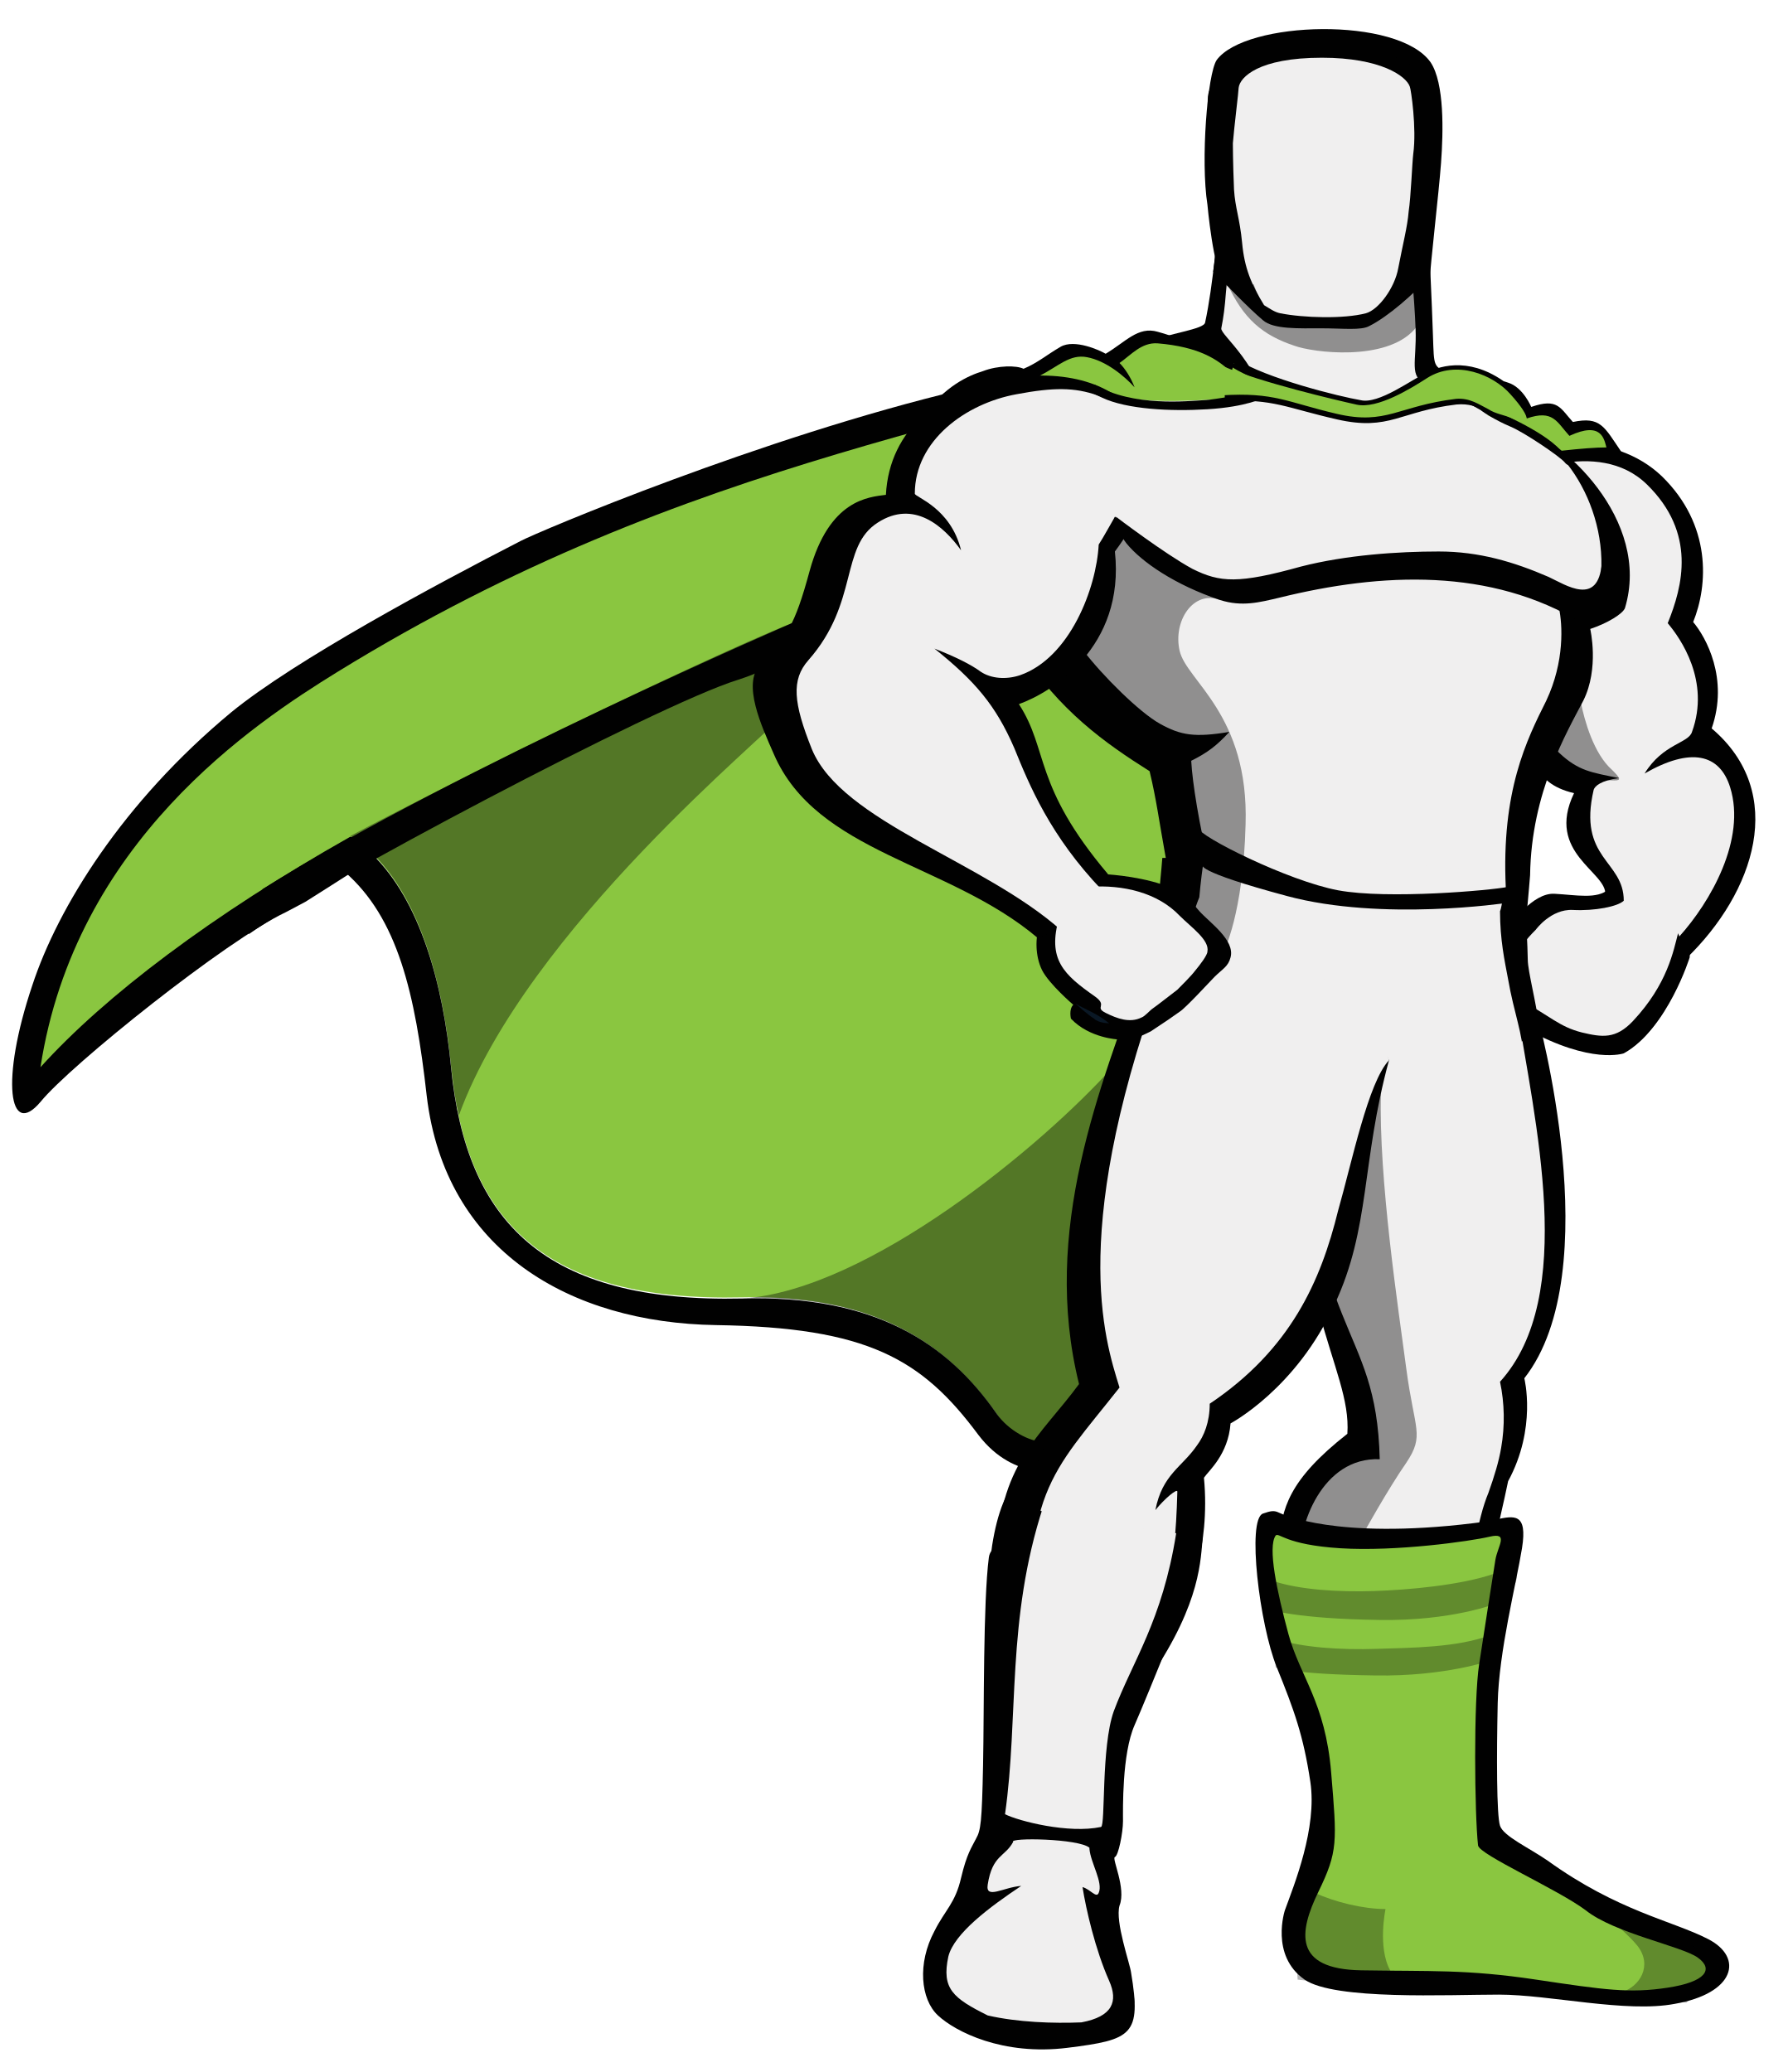
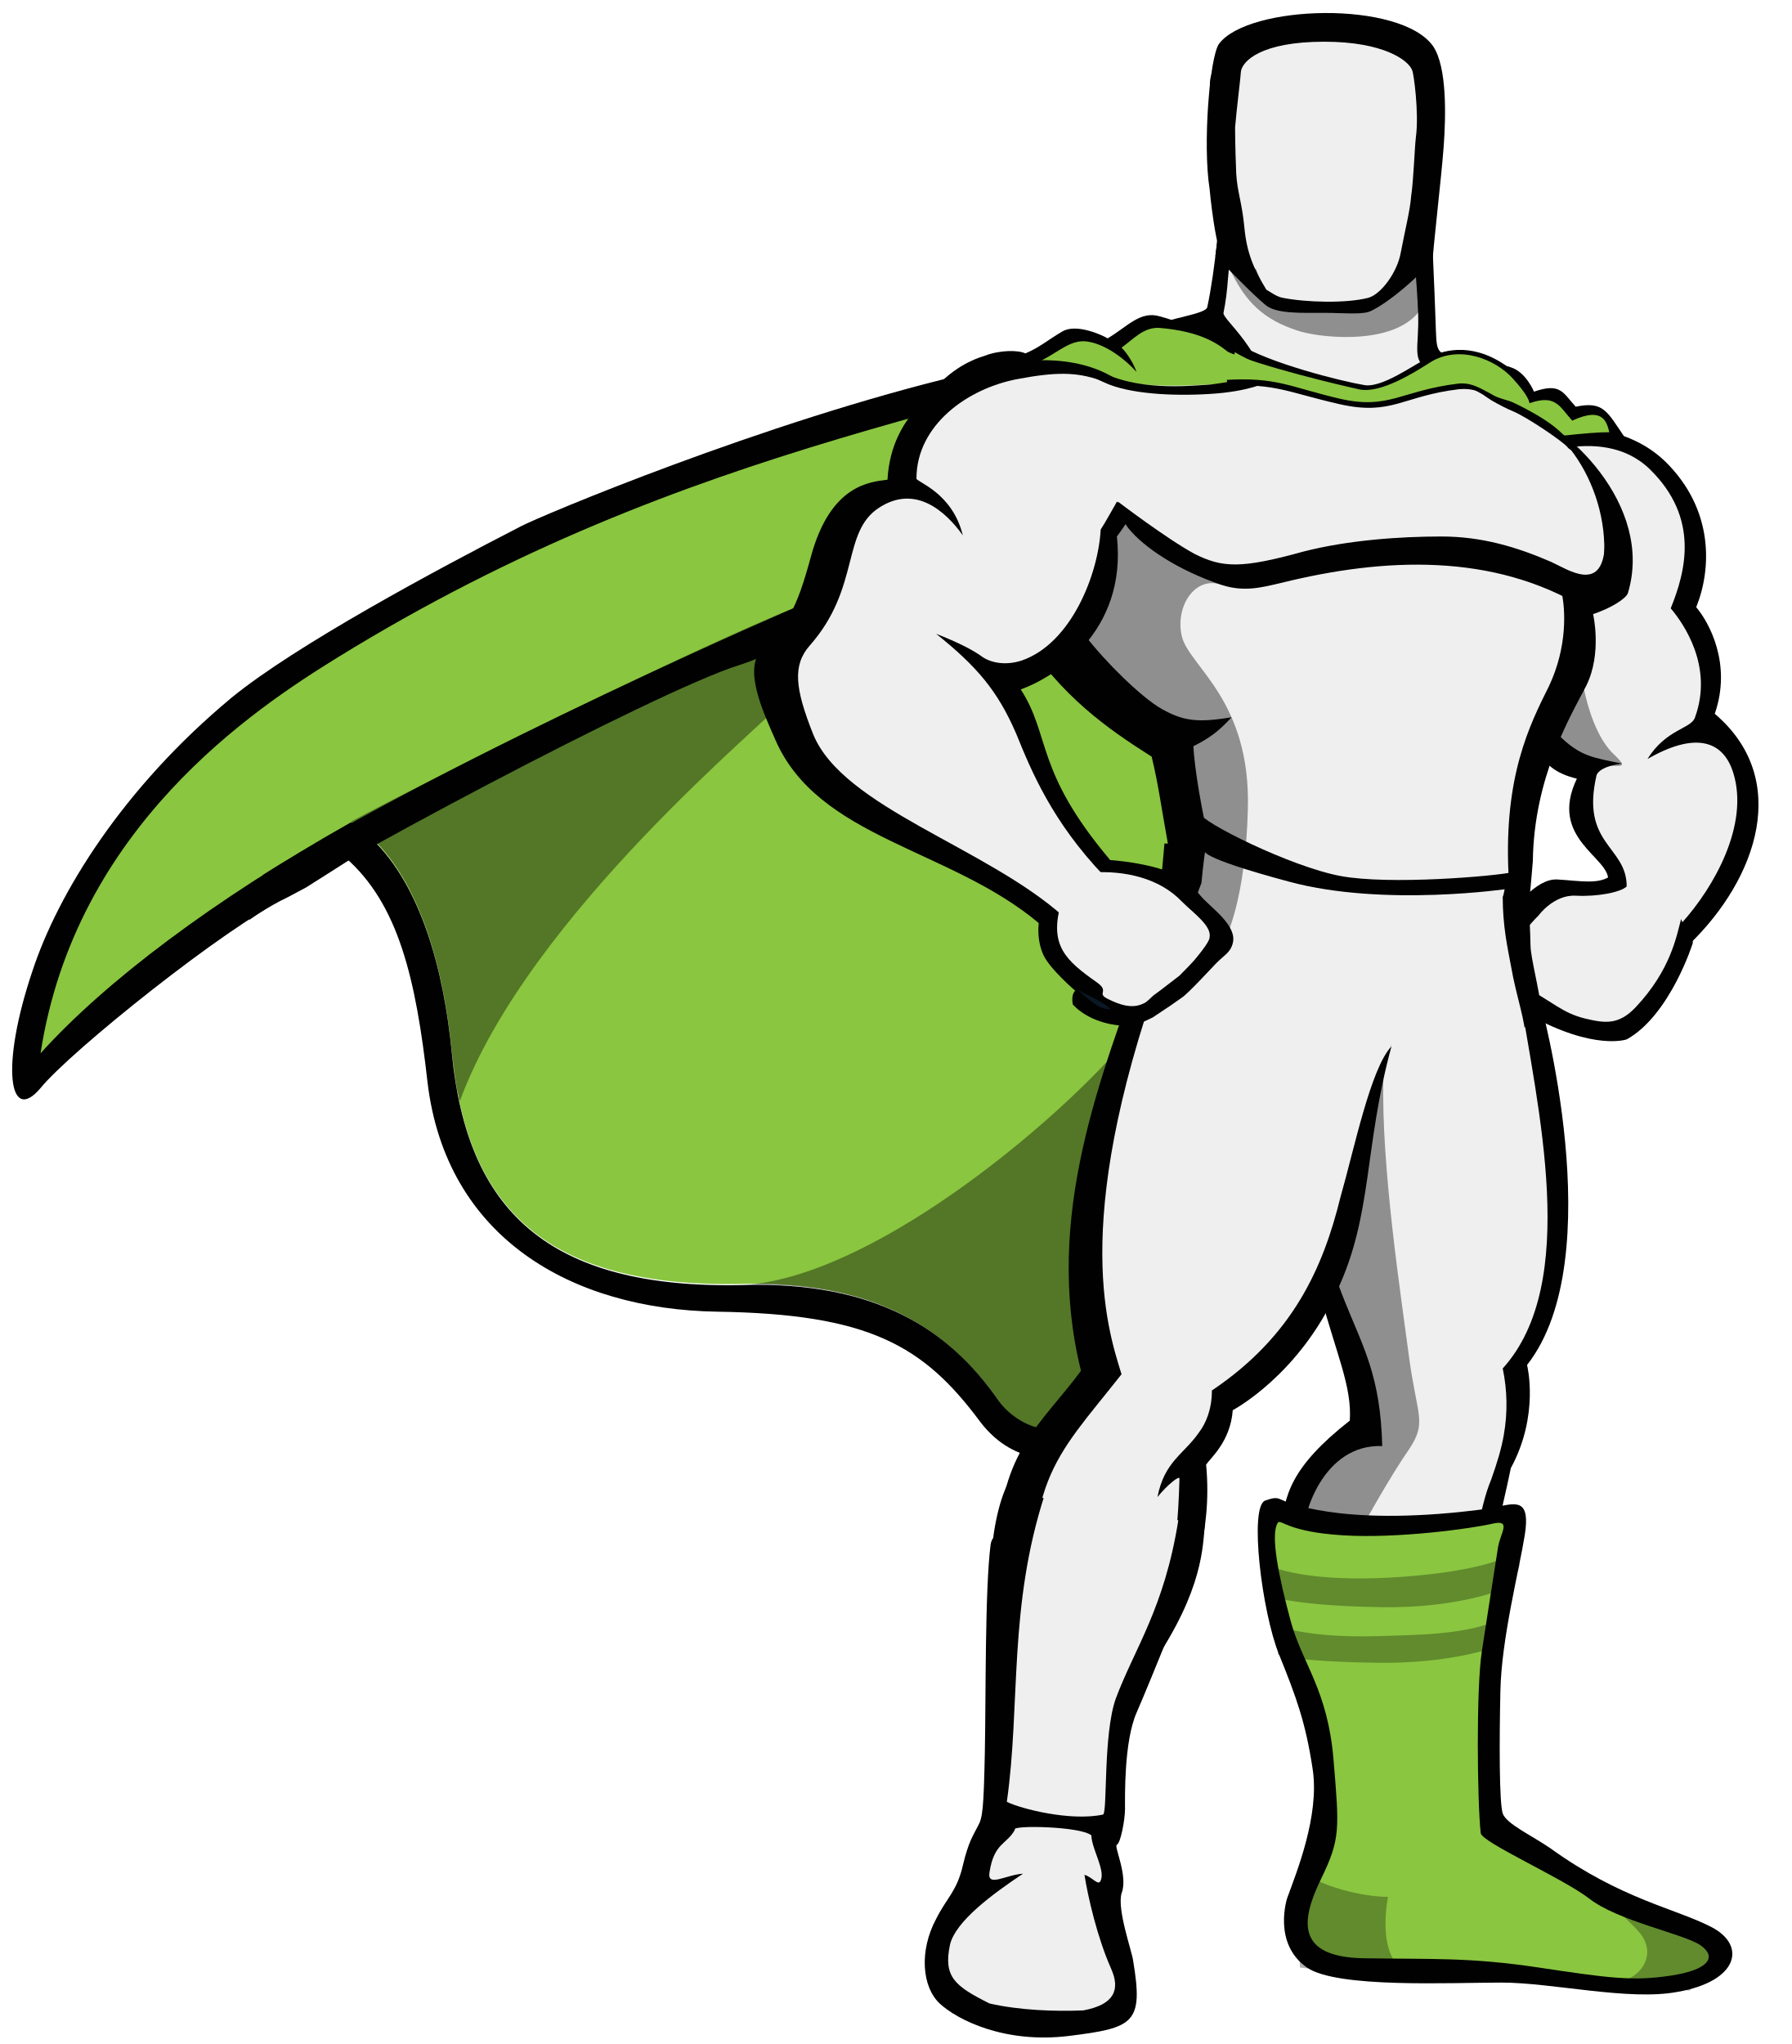
- <svg xmlns="http://www.w3.org/2000/svg" height="2500" viewBox="-2.138 -2.29 314.9 359.304" width="2157">
+ <svg xmlns="http://www.w3.org/2000/svg" viewBox="-2.138 -2.29 314.9 359.304">
  <path d="m48.173 155.568c-10.389 4.887-37.886 26.886-43.182 33.404-5.5 6.518-7.129-3.666-1.426-20.572 4.48-13.647 15.888-32.183 35.034-48.07 11.202-9.166 35.849-22.405 50.921-30.146 3.056-1.63 42.571-18.332 77.809-26.683 3.056-.815-3.666 5.092-4.685 8.351-5.296 15.48-111.01 81.882-111.01 81.882zm148.894 186.78c1.833 10.999.204 11.814-11.202 13.24-11.407 1.426-19.758-2.852-22.813-5.703-3.056-2.853-3.666-9.166-.611-14.869 1.834-3.667 3.667-4.889 4.686-9.37 1.018-4.277 1.833-5.296 2.647-6.925.814-1.427 1.019-2.853 1.222-12.833.204-9.98 0-28.72 1.019-36.663 1.019-8.147 36.257 3.666 36.257 3.666s-8.352 20.776-10.592 25.868c-2.241 5.093-2.037 14.869-2.037 16.906s-.814 6.11-1.426 6.314c-.611.203 2.037 5.499.814 8.555-.815 2.852 1.833 10.185 2.036 11.814zm13.444-311.437c-1.223-7.74 0-23.018 1.629-25.461 5.093-6.926 31.979-7.74 37.683.407 2.444 3.666 2.24 12.221 1.833 17.721-.407 5.499-1.833 17.313-2.037 21.184-.203 2.852-29.738 7.332-36.256-.408-1.834-2.036-2.852-13.443-2.852-13.443zm59.884 291.679c12.425 8.963 21.998 10.592 28.312 13.851 6.314 3.26 4.685 9.574-5.907 11.407-8.555 1.629-21.998-1.63-30.96-1.63s-28.924 1.019-34.22-2.647c-6.11-4.277-3.463-12.222-3.463-12.222 1.63-4.48 5.703-14.462 4.481-22.609s-2.852-12.628-5.907-20.165c-3.055-7.536-5.295-26.071-2.443-27.09s2.036 0 5.703.814c3.666.814 7.74 2.037 15.684 2.037s16.702-1.223 19.758-1.833c3.055-.611 5.499-1.223 4.48 5.092-1.018 6.314-4.073 18.128-4.277 27.294-.203 9.166-.203 19.758.408 21.591.61 1.833 5.092 3.87 8.351 6.11z" fill="#010101" />
  <path d="m226.806 51.28c-22.405 19.351-65.791 24.646-130.155 49.496-16.499 6.314-60.495 25.257-71.087 45.015 35.645-20.572 48.885 7.74 51.736 36.867 2.647 27.294 16.295 41.553 51.329 40.737 36.053-.814 47.052 20.165 57.032 44.812 19.35-94.308 50.311-112.639 70.271-128.73 42.368-34.424-9.776-95.123-29.126-88.197z" fill="#8ac640" />
  <path d="m226.806 51.28c-53.773 18.739-106.936 23.424-169.467 61.921-14.869 9.166-46.237 29.941-52.348 69.661 22.812-25.258 75.567-57.032 140.136-77.197 32.59-10.185 56.422-16.906 85.345-28.109-2.036-13.037-2.036-18.129-3.666-26.276z" fill="#8ac640" />
  <path d="m295.448 162.9s-3.87 13.24-11.61 17.518c0 0-5.703 2.037-17.109-4.277-3.259-1.833-5.703-8.147-5.5-10.185.204-4.889 3.259-7.129 3.259-7.129s3.26-5.5 7.129-5.296c3.871.203 10.389.814 12.426-1.019 1.832-2.037 11.813 3.666 11.405 10.388zm-83.104-128.119s-.814 10.389-2.24 16.906c-.204 1.223-6.314 1.833-10.796 3.667 8.555 24.442 60.088 24.238 66.81 12.221-3.259-2.24-9.777-5.703-12.832-6.925-3.056-1.223-2.852-1.019-3.056-6.722-.203-5.704-.611-16.295-1.019-19.147-.407-2.852-31.979-2.852-36.867 0z" fill="#010101" />
  <path d="m214.381 34.781s0 5.907-.611 11.61c-.203 2.648-.407 4.277-.814 6.314-.204 1.223 6.925 6.11 8.962 16.906 9.777 21.794 32.387 10.999 41.756.611-3.259-2.241-8.555-5.296-14.665-7.74-3.056-1.223-1.63-3.87-1.833-9.573-.204-5.703-1.019-14.055-1.426-17.11-.409-3.055-26.48-3.87-31.369-1.018z" fill="#f0efef" />
  <g fill="#010101">
    <path d="m212.344 34.781s-.204 3.667-.814 7.944c2.647 2.647 6.11 6.314 8.759 8.555 1.833 1.63 6.313 1.426 10.388 1.426 3.666 0 6.925.407 8.351-.407 3.26-1.63 7.944-5.703 10.592-8.759-.203-3.666-.407-7.129-.61-8.759-.206-2.852-31.778-2.852-36.666 0z" />
    <path d="m230.88 50.261c-2.445 0-5.297-.203-7.537-.611-1.019-.203-2.037-.814-2.852-1.222-1.426-1.019-2.852-2.24-4.48-3.463-3.26-2.444-3.463-3.87-3.463-4.48 1.426-12.833-.408-23.628-.408-23.628s-1.426-5.5 6.314-6.926 12.425-1.629 12.425-1.629 4.889 0 12.425 1.629c7.74 1.426 6.314 6.926 6.314 6.926s-1.833 10.795-.407 23.628c0 .61-.203 2.036-3.463 4.48-2.852 2.037-5.092 4.277-7.332 4.685-2.241.408-5.093.611-7.536.611z" />
    <path d="m230.88 3.006c-13.443 0-16.092 3.666-19.962 7.74-.814 1.018-.204 7.129 1.223 20.165h1.833s-1.223-3.667-1.019-7.944 1.019-4.073.407-5.092c-.814-1.223-2.444-3.26 1.223-5.296 3.666-2.037 9.369 1.629 16.295 1.833 6.925-.204 12.832-3.87 16.498-1.833 3.666 2.036 2.037 4.073 1.223 5.296-.815 1.222.203.814.407 5.092.203 4.277-1.019 7.944-1.019 7.944h1.833c1.222-13.036 2.037-18.739 1.426-19.758-3.463-4.481-6.925-7.944-20.368-8.147zm64.568 160.505s-3.87 12.425-11.406 16.702c-1.63-.814-1.426-2.036-2.852-3.87-.408-.61-1.834-1.019-2.444-1.629-.611-.611-.407-1.63-1.426-2.444-.815-.815-1.426-.204-2.241-.815-.814-.814-1.019-1.833-1.629-2.443-.408-.408-2.037-.611-2.444-1.019-1.019-1.019-9.98-2.852-9.573-4.889.814-3.056 2.444-5.296 2.444-5.296s3.87-5.703 7.739-5.5c3.87.204 7.537 1.019 9.574-.814 2.241-2.038 14.87 5.499 14.258 12.017z" />
    <path d="m268.969 73.482s12.832-3.056 21.591 5.296c8.759 8.555 8.147 19.146 5.5 25.664 2.24 2.648 6.314 9.98 3.259 18.739 13.443 11.406 7.536 28.924-4.481 40.534 0 0-2.852-10.592-14.258-11.203.407-4.073-10.592-7.333-5.5-17.925-7.74-1.833-7.536-7.129-8.758-13.646-1.019-6.519 2.647-47.459 2.647-47.459z" />
  </g>
  <path d="m264.284 79.185s14.869-7.536 23.628 1.019c8.758 8.555 6.313 17.924 3.666 24.442 2.24 2.647 7.536 10.185 4.277 19.146-.611 2.037-5.092 2.037-8.352 7.333 8.147-4.686 13.24-3.463 15.073 2.443 2.852 9.166-3.463 20.165-8.962 26.276 0-.204-.204-.408-.204-.611-.814 3.056-1.833 8.962-7.943 15.48-3.056 3.259-5.5 2.852-8.963 2.037-4.073-1.019-5.499-2.853-11.202-5.907-3.259-1.833-1.426-4.074-1.426-5.907 0-.407.407-1.019 1.019-1.833.407-1.019 1.629-2.647 3.462-4.481 0 0 2.648-3.666 6.519-3.463 3.87.204 7.943-.61 8.962-1.629 0-7.129-8.147-7.333-5.296-19.554.204-.611 1.223-1.63 4.481-2.037-4.889-1.019-7.129-1.223-10.592-4.481-2.444-2.24-4.277-5.092-4.889-8.758-1.221-6.314-3.258-39.515-3.258-39.515z" fill="#f0efef" />
  <path d="m221.306 66.353c-1.222-1.63-7.536-9.777-19.554-13.036-3.463-1.019-5.703 1.833-9.165 3.87-1.019-.611-5.5-2.648-7.944-1.223s-4.073 2.852-6.518 3.87c-1.223-.611-4.481-.611-7.129.407-2.648.815-6.722 2.648-10.592 7.944-2.444 8.759 43.181 2.24 43.181 2.24z" fill="#010101" />
  <path d="m221.714 66.353c-6.519-2.241-5.5-9.777-19.962-10.999-2.852-.204-4.685 2.036-6.722 3.462 1.019 1.019 2.037 2.648 2.648 4.277-1.833-2.036-5.092-4.685-8.352-5.296-3.055-.61-5.092 1.63-8.351 3.26.61.61 1.222 1.629 2.036 2.852-2.852-1.833-4.888-2.444-8.758-1.019-2.648.814-7.74 3.055-11.61 8.555-2.444 8.759 41.145-1.019 41.145-1.019z" fill="#8ac640" />
  <path d="m260.007 69.612s0-2.241-.204-4.277c0-.407-1.629-1.426-1.629-1.833l-.407-.408s3.259-1.833 5.703-.814c2.647.814 4.073 4.277 4.073 4.277 4.685-1.629 5.092.204 7.333 2.648 4.889-1.019 5.499.814 8.555 5.296 0 0-3.666-.611-10.795.61-6.926 1.018-12.629-5.703-12.629-5.499z" fill="#010101" />
  <path d="m259.192 68.593s1.222-1.019.814-1.223c2.24-1.222 5.296-2.647 6.722 1.223 4.685-1.63 5.296.611 7.536 3.056 5.703-2.648 6.11.61 6.518 2.036-1.833 0-4.48.204-8.147.611-6.925 1.019-13.647-5.907-13.443-5.703z" fill="#8ac640" />
  <path d="m189.939 63.501s11.61 4.073 21.387 3.462c9.777-.814 26.479-1.629 35.441 3.667 0 0 9.166-3.26 17.721-1.019 8.556 2.24 24.239 16.906 19.555 32.386-.408 1.019-3.056 2.648-6.111 3.667 0 0 1.63 6.925-1.222 12.628-2.852 5.5-9.166 16.092-9.37 30.757-.203 2.444-.61 7.536-1.018 9.98-15.888-.61-40.33-6.518-64.365-6.11.203-2.647.407-4.277.611-6.925h.61c-1.222-6.722-1.629-10.185-2.852-15.277-7.74-4.888-15.888-10.591-22.812-21.387-6.722-10.796 12.425-45.829 12.425-45.829zm78.623 109.991s12.629 45.219-2.24 64.162c0 0 2.24 8.758-2.852 18.128-.815 4.073-1.834 7.74-2.444 11.813-2.648 16.906-7.13 24.035-8.352 51.125l-12.222-.203s-1.426-19.554-5.703-29.942c-2.443-5.906-12.018-13.851-11.609-21.794.407-6.111 1.629-11.203 12.018-19.351.814-11.813-11-23.017-9.166-67.013z" fill="#010101" />
  <path d="m264.896 171.658c3.259 20.776 10.795 51.533-2.852 66.605a30.712 30.712 0 0 1 .203 11.61c-.407 2.444-1.222 5.092-2.24 7.943-2.037 4.889-2.852 12.018-3.463 16.295-2.648 16.906-2.648 17.722-3.87 44.812l-12.222-.204s-1.426-19.554-5.703-29.941c-2.443-5.907-7.536-10.999-7.943-18.943-.407-6.11 3.87-18.331 14.055-17.924-.611-24.646-12.018-19.758-15.073-71.087zm-74.957-108.157s4.481 1.426 9.369 1.833c4.889.407 10.185 0 14.869-.204 9.777-.814 23.628-1.833 32.794 3.463 0 0 5.092-1.63 10.592-1.223 2.444.204 4.889 2.241 7.74 3.056 8.962 2.24 17.517 17.109 13.646 30.553-.407 1.019-3.259 0-6.518 1.019.61 2.852 1.019 9.37-2.241 16.295-3.462 6.926-7.943 15.888-7.129 32.998-21.387-1.019-30.96-2.444-52.144-3.463-1.833-7.537-3.056-15.073-3.259-18.943 2.852-1.426 4.48-2.647 6.722-5.092-6.11 1.019-8.555.611-12.222-1.426-3.666-2.037-10.184-8.555-13.443-12.832-.407-.408-2.647 6.313-7.739 6.518-1.834-2.648 5.906-10.185 4.48-13.036-5.091-10.389 4.483-39.516 4.483-39.516z" fill="#f0efef" />
  <path d="m266.524 154.752s.407 7.333.407 9.166c0 2.037 1.63 8.147 1.833 10.999-2.24 3.87-12.017 12.629-29.738 15.888-17.517 3.666-40.737-23.831-40.737-23.831.611-2.648 2.648-10.389 4.074-14.462.204-.407.611-1.426.611-1.833 1.834-2.648 63.55 4.073 63.55 4.073z" fill="#010101" />
  <path d="m262.044 155.364c0 5.092.814 8.759 1.426 12.018 1.018 5.907 2.647 9.777 2.647 13.647 0 11.813-15.48 9.776-28.517 10.184-17.517 3.667-32.386-23.831-32.386-23.831 1.222-4.685 2.037-9.98 3.87-14.462.203-2.444.611-5.499.814-6.925 24.85 0 42.367 1.426 52.552 2.443.408 2.241.001 6.111-.406 6.926z" fill="#f0efef" />
  <path d="m242.489 181.639s-10.795-24.035-43.182-16.905c-7.739 21.794-18.128 46.848-11.406 73.938-6.722 9.166-14.462 14.259-14.462 31.164 0 16.906.815 19.758.815 19.758l23.831 1.223s7.74-9.98 10.795-20.776c.815-3.056 1.63-8.555 1.019-14.869.814-1.222 4.277-4.073 4.685-9.573 0 0 11.61-6.11 18.332-20.979 6.315-13.446 4.685-25.056 9.573-42.981z" fill="#010101" />
  <path d="m242.489 181.639c-.61-2.24-8.758-24.238-38.904-17.721-17.72 47.256-11.202 66.81-8.555 75.364-12.018 15.276-17.517 18.535-15.072 49.496h15.888c7.332-11.61 8.962-15.888 9.369-31.164 0-.611-2.24 1.222-3.87 3.259 1.223-6.314 4.685-7.536 7.333-11.406 1.222-1.63 2.24-4.074 2.24-7.333 14.258-9.573 19.554-21.591 22.609-34.016 2.445-8.554 5.296-22.609 8.962-26.479z" fill="#f0efef" />
  <g fill="#010101">
    <path d="m192.179 148.846s5.5.203 10.389 1.833c4.685 1.629 4.685 2.647 6.518 4.685s6.314 5.092 5.5 8.147c-.408 1.63-1.426 2.037-2.852 3.463-.611.611-5.093 5.499-6.111 6.11-.611.407-1.426 1.019-2.037 1.426l-3.055 2.037c-2.037 1.019-3.463 1.63-5.703 1.426 0 0-5.092-.204-8.352-3.666 0 0-.407-1.63.408-2.444 0 0-4.278-3.667-5.5-6.111-1.223-2.443-1.223-5.906-.407-7.739.407-1.835 8.35-6.927 11.202-9.167zm5.093 198.187-.611 5.093s-1.833 2.24-15.48 2.037c-13.851-.204-17.517-4.481-18.739-6.722l-.814-5.296s2.648-3.87 3.259-3.87c4.481.407 19.758 6.518 30.35 8.147 1.016 0 1.219.407 2.035.611zm29.534-10.388c0 2.24-.204 2.24-.204 4.481 2.444 1.833 8.556 2.852 20.165 2.647 16.906-.407 32.59 5.093 51.736 1.833l.204-3.666-1.833-.203-67.828-5.5z" />
    <path d="m241.675 343.774h5.092c11-.407 21.388 2.037 32.59 2.648 5.907-.204 13.24-1.63 12.629-5.907l-57.847-4.889c-3.463 3.87-.816 7.129 7.536 8.148zm-66.402-85.752c1.833 1.222 14.258 8.555 34.423 7.536-.408 3.87-.204 11.407-9.166 24.646-4.481 6.518-8.352 17.925-9.166 32.387.204 3.259 2.037 6.11-.407 10.388.814 2.647 4.073 7.943 5.703 11.202 1.629 3.26 2.444 6.926-8.352 7.13-10.999.203-28.72-1.019-26.275-9.573 1.223-4.481 4.685-9.166 5.093-11 .407-1.833.407-7.332 3.869-10.999 3.056-10.184 2.037-19.961 1.427-29.127-1.019-9.574-1.223-24.85 2.851-32.59zm18.943-166.005c14.462-19.351 2.24-34.83-20.979-30.146-9.37 1.833-18.739 8.352-19.351 20.165-3.055.407-9.98.814-13.443 13.443-2.647 9.777-4.073 11.61-8.759 16.498-3.055 3.463.204 10.592 2.444 15.685 7.537 17.517 30.757 19.146 46.441 32.386 5.296-1.426 10.795-7.332 12.425-11.202-13.24-15.685-10.389-21.795-15.685-29.942 5.704-2.038 18.74-9.981 16.907-26.887z" />
  </g>
  <path d="m191.364 90.795c.814-1.223 2.24-3.87 2.852-4.889.204-.204 2.444 3.666 2.648 3.463 5.499-8.963 6.925-21.999.61-23.221-1.426-.204-4.073-.814-6.314-1.63-4.073-1.426-7.739-1.426-14.258-.203-8.962 1.629-17.924 8.147-17.924 17.517 0 .611 6.313 2.444 8.147 9.981-3.056-4.278-8.352-8.963-14.666-4.889-6.722 4.277-3.259 14.054-12.221 24.238-3.056 3.463-2.648 7.537.61 15.684 5.296 12.833 30.35 19.758 43.997 31.979 3.259-1.426 5.499-4.685 7.129-7.129-9.166-9.573-12.833-18.536-15.48-25.054-3.259-7.536-6.926-11.813-14.055-17.518 3.667 1.426 6.519 2.852 8.147 4.074 1.833 1.222 4.481 1.426 6.926.611 8.76-3.053 13.445-15.275 13.852-23.014z" fill="#f0efef" />
  <path d="m279.968 94.054c-.611 7.74-6.314 3.87-9.369 2.444-6.111-2.648-12.222-4.481-19.351-4.481s-16.295.611-24.238 2.648c-10.999 3.055-14.259 2.852-19.147.407-4.888-2.648-13.442-9.166-13.442-9.166s-.204 2.037 1.833 4.685c2.647 3.259 8.555 7.333 16.498 9.98 3.87 1.223 6.926.407 10.389-.407 18.128-4.481 37.274-5.296 53.365 4.481.815.407 3.667-.815 4.889-2.648 1.628-2.647-1.427-7.943-1.427-7.943z" fill="#010101" />
  <path d="m187.291 171.658c1.629 1.019 3.666 1.63 5.906 3.463 0 0-1.833 0-2.647-.814-1.019-.611-3.056-2.444-3.259-2.649z" fill="#0a1825" />
  <path d="m246.156 10.135c-.611-1.833-5.093-5.093-15.48-5.093-11.203 0-14.462 3.463-14.665 5.296 0 .611-.815 7.13-1.019 9.777 0 0 0 3.259.203 8.147.204 3.259 1.019 5.092 1.426 9.37.407 4.48 1.63 7.332 3.87 10.999 1.019.61 1.833 1.222 2.852 1.426 4.074.814 11.203 1.018 15.073 0 2.24-.611 5.092-4.481 5.703-7.944.814-4.277 1.629-7.333 1.833-9.98.407-2.647.611-8.555.814-10.185.612-4.48-.407-11.406-.61-11.813z" fill="#f0efef" />
  <path d="m224.769 261.892s10.796 4.685 37.479.611c0 0-7.536 37.886-4.073 56.828 0 0 3.462 4.889 29.127 14.258 0 0 11.406 2.852 10.999 8.556 0 0 .407 1.222-13.443.814s-26.887-2.852-36.053-2.852-18.943.407-20.572-2.24c-1.833-2.444.407-8.759 3.055-12.426 2.853-3.869 2.037-6.722 1.834-13.646-.613-18.128-14.464-36.867-8.353-49.903z" fill="#010101" />
  <path d="m222.528 265.355c-1.426 2.037.203 9.776 2.24 17.313 2.037 7.536 6.519 12.018 7.537 24.442 1.018 12.221 1.222 13.851-2.241 20.979s-4.481 13.647 7.536 13.851 18.536-.204 30.757 1.63c12.222 1.833 16.499 2.444 23.221 1.426s8.147-3.26 5.296-5.296c-2.852-2.037-14.666-4.277-19.758-8.352-4.889-3.666-18.739-9.777-18.942-11.406-.611-5.5-.815-25.461.203-31.979 1.019-6.519 2.444-15.888 2.852-18.332s2.444-4.889-1.019-4.074c-3.462.814-16.498 2.648-26.275 2.037-9.777-.61-10.795-2.851-11.407-2.239z" fill="#8ac640" />
  <path d="m229.454 328.294c3.462 1.629 8.555 2.852 12.425 2.852 0 0-1.427 6.722.814 10.795 2.24 4.074-16.295 1.63-16.295 1.63l-.814-14.462zm53.977 17.517c3.259-1.019 5.5-4.685 2.852-8.147-2.852-3.463-5.296-4.074-1.63-4.277 3.667-.204 17.11 7.943 17.11 7.943l-6.926 6.314zm-61.514-72.513c4.685 1.63 11.814 2.037 17.925 1.833 6.11-.203 15.276-1.019 21.184-3.055 5.906-2.037 3.462 2.24 3.462 2.24l-3.259 3.056s-7.74 3.055-20.368 2.852c-14.869-.204-19.351-1.833-19.351-1.833zm.407 10.185c4.686 1.63 11.814 2.037 17.925 1.833 6.11-.203 14.258-.203 20.165-2.444 2.444-.814 1.019 2.648 1.019 2.648l-1.019 1.833s-7.944 2.852-20.369 2.647c-14.869-.203-17.517-1.426-17.517-1.426z" fill="#010101" opacity=".3" />
  <path d="m224.769 261.892s17.721 6.314 37.683 2.037c0 0-7.74 36.46-4.277 55.199 0 0 3.462 4.888 29.127 14.258 0 0 11.406 2.852 10.999 8.555 0 0 .407 1.223-13.443.814-13.851-.407-26.887-2.852-36.053-2.852s-18.943.408-20.572-2.24c-1.833-2.444.407-8.759 3.055-12.425 2.853-3.87 2.037-6.722 1.834-13.647-.613-17.924-14.464-36.663-8.353-49.699z" fill="none" />
  <path d="m224.769 261.892s17.721 6.11 37.683 1.833c0 0-7.74 36.664-4.277 55.403 0 0 3.462 4.888 29.127 14.258 0 0 11.406 2.852 10.999 8.555 0 0 .407 1.223-13.443.814-13.851-.407-27.091-4.277-36.053-2.852-9.573 1.63-18.943 1.019-20.572-2.24-1.426-2.647.407-8.759 3.055-12.425 2.853-3.87 2.037-6.722 1.834-13.647-.613-17.924-14.464-36.663-8.353-49.699z" fill="none" />
  <path d="m208.881 140.699c0 1.426 15.888 9.369 24.646 10.999 8.759 1.629 27.091 0 29.942-.611l-.408 2.852s-21.794 3.259-38.496-1.222c-16.703-4.481-14.869-5.5-14.869-5.5z" fill="#010101" />
  <path d="m174.865 314.443c2.444 1.223 11.203 3.463 16.906 2.241.814-.204 0-14.055 2.241-20.369 3.259-8.759 8.555-15.888 10.998-31.367-8.555-.815-18.331-3.056-23.424-4.686-6.517 19.962-4.276 37.071-6.721 54.181zm13.648 12.833c1.426.407 2.444 2.036 2.852 1.019.814-1.834-1.426-5.296-1.63-7.74v-.204c-1.833-1.629-14.258-1.833-13.443-1.019-1.426 2.648-3.666 2.241-4.48 7.537-.407 2.647 2.852.407 5.906.203-5.499 3.666-11.813 8.352-12.832 12.425-1.222 5.703.815 7.333 6.926 10.389 5.296 1.222 11.61 1.426 16.498 1.222 5.5-1.019 6.519-3.666 4.889-7.333-2.446-5.5-4.075-12.629-4.686-16.499z" fill="#f0efef" />
  <path d="m190.753 62.686c6.722 3.87 16.092 2.852 19.554 2.648.815 0 8.963-1.426 9.37-1.223.814.204.814.815.814.815s-3.055 1.629-9.98 2.036c-6.518.407-14.258 0-18.535-2.036-5.093-2.24-1.223-2.24-1.223-2.24zm69.254 3.87c1.222.814 9.166 3.87 12.629 7.536 3.055 3.26 1.426 3.056.814 2.241-.814-1.019-7.129-5.296-9.573-6.314s-5.5-2.852-5.5-3.259 1.63-.204 1.63-.204z" fill="#010101" />
  <path d="m189.734 151.086c5.907-.407 12.018 1.019 15.888 5.092 2.037 2.037 5.296 4.277 4.889 6.314 0 .611-1.223 2.241-2.24 3.463-.611.814-2.444 2.647-3.056 3.259-.814.611-3.666 2.852-4.277 3.259-.611.408-1.426 1.427-2.037 1.63-2.036 1.019-4.277.204-6.314-.814-2.036-1.019.408-1.223-1.833-2.852-5.499-3.87-8.555-6.519-6.314-14.055.203-1.426 2.443-3.056 5.294-5.296z" fill="#f0efef" />
  <path d="m137.795 104.442c-18.332 7.333-64.977 30.554-78.216 37.683 10.999 6.925 16.091 23.627 17.721 40.533.203 1.63.407 3.056.611 4.685.203 1.426.407 2.444.61 3.056 0 .204 0 .611.204.814 12.018-32.793 54.995-67.42 56.625-70.068.814-1.222-1.019-6.518 1.833-11.609 3.667-6.52 10.797-9.372.612-5.094zm43.589 153.784c9.369-18.739 9.573-36.664 9.369-57.644 0-8.759 6.314-21.184 3.056-17.721-12.222 13.646-42.978 39.312-65.18 40.737 31.164-1.018 43.385 14.666 52.755 34.628z" fill="#010101" opacity=".4" />
  <path d="m41.654 159.437c11.61-8.351 71.698-40.329 86.16-44.811 14.461-4.685 9.98-10.185 9.98-10.185s-58.662 25.257-93.696 47.052" fill="#010101" />
  <path d="m212.751 100.572c-4.685-1.833-8.351 3.667-7.129 8.963 1.223 5.296 12.222 11.202 11.61 30.553-.407 15.888-3.87 22.405-3.87 22.405l-7.74-9.776s-1.222-21.999-3.87-25.258c-2.647-3.259-10.999-9.166-14.258-12.221-3.259-3.056 3.666-7.129 3.259-12.833-.407-5.499 3.463-16.498 3.463-16.498zm28.313 86.77c-.407 15.276 3.056 37.886 4.481 48.682 1.426 10.795 3.259 11.61 0 16.499-3.259 4.685-7.536 12.425-7.536 12.425l-14.055-1.223s11.203-14.258 11.813-16.906c.611-2.647-5.703-22.812-5.703-22.812zm-27.09-142.58c2.852 6.313 6.314 9.165 11.813 10.999 3.259 1.222 16.091 2.852 21.184-2.852 2.24-2.648.814-9.777.814-9.777l-11.61 9.369-15.684-2.851-1.833-4.685z" fill="#010101" opacity=".4" />
  <path d="m215.195 58.816c5.296 3.463 18.536 6.722 22.202 7.333 3.666.814 9.573-3.87 12.425-5.092 3.056-1.426 8.352-2.241 14.462 3.259.611.611-1.426 3.259-1.426 3.259-.204-.204-1.426-.204-3.056-1.019-1.629-.814-3.055-1.426-5.499-1.222-10.185 1.222-11.814 4.685-20.776 2.647s-11.203-3.666-19.961-3.259" fill="#8ac640" stroke="#010101" stroke-linejoin="round" stroke-miterlimit="10" stroke-width="1.586" />
  <path d="m213.362 59.427c6.722 2.852 19.758 5.907 23.424 6.722s9.573-2.852 12.425-4.685c5.093-3.259 11.61-.611 14.666 2.852 2.036 2.24 2.852 3.666 2.852 4.277 0 .814-2.444 0-2.444 0-1.426-.611-3.056-.814-4.277-1.63-1.63-.814-3.26-2.036-5.703-1.833-10.185 1.223-12.222 4.685-20.98 2.648s-10.999-3.87-20.368-3.26" fill="#8ac640" />
  <path d="m181.791 249.67c-.407-.407.407-.814 0-.814-2.647 0-6.314-2.037-8.352-4.889-8.758-12.628-21.591-20.979-44.811-20.368-34.831.814-48.682-13.443-51.329-40.737-1.426-14.869-5.5-29.331-13.851-37.479l-4.889 3.056c9.369 8.147 12.425 21.387 14.462 39.515 3.259 27.294 25.257 39.923 50.922 40.33 26.683.407 36.256 5.907 46.236 19.351 3.259 4.277 6.926 5.703 9.777 6.314z" fill="#010101" />
  <path d="m276.302 118.7c.611 3.055 2.24 8.962 5.499 11.813 1.427 1.426 1.63 1.833.408 1.833-1.223 0-10.185-.407-10.185-.407l-2.444-4.277z" fill="#010101" opacity=".4" />
</svg>
